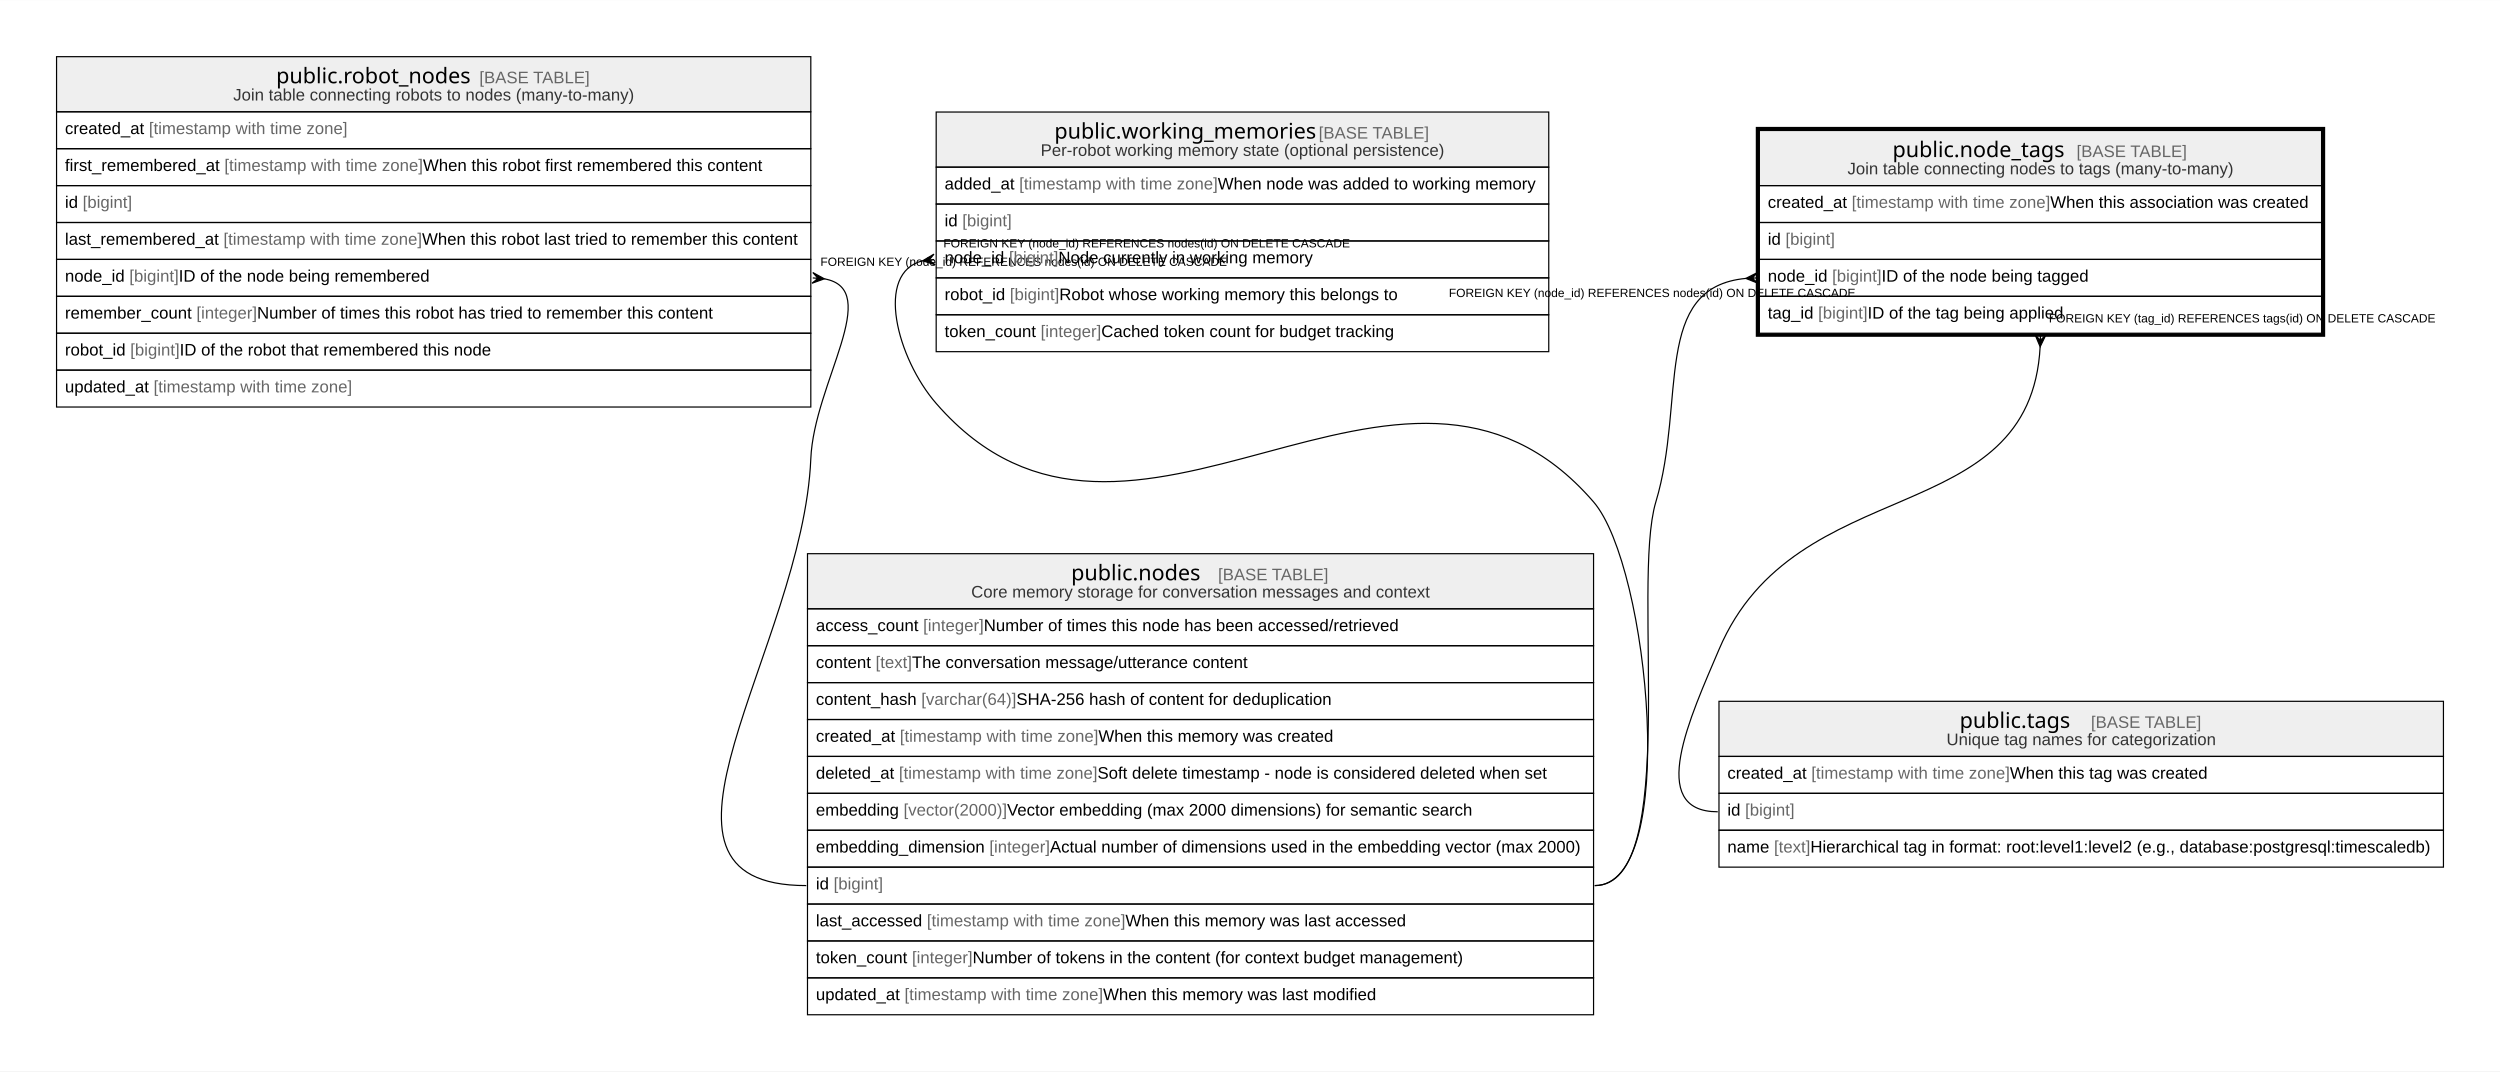
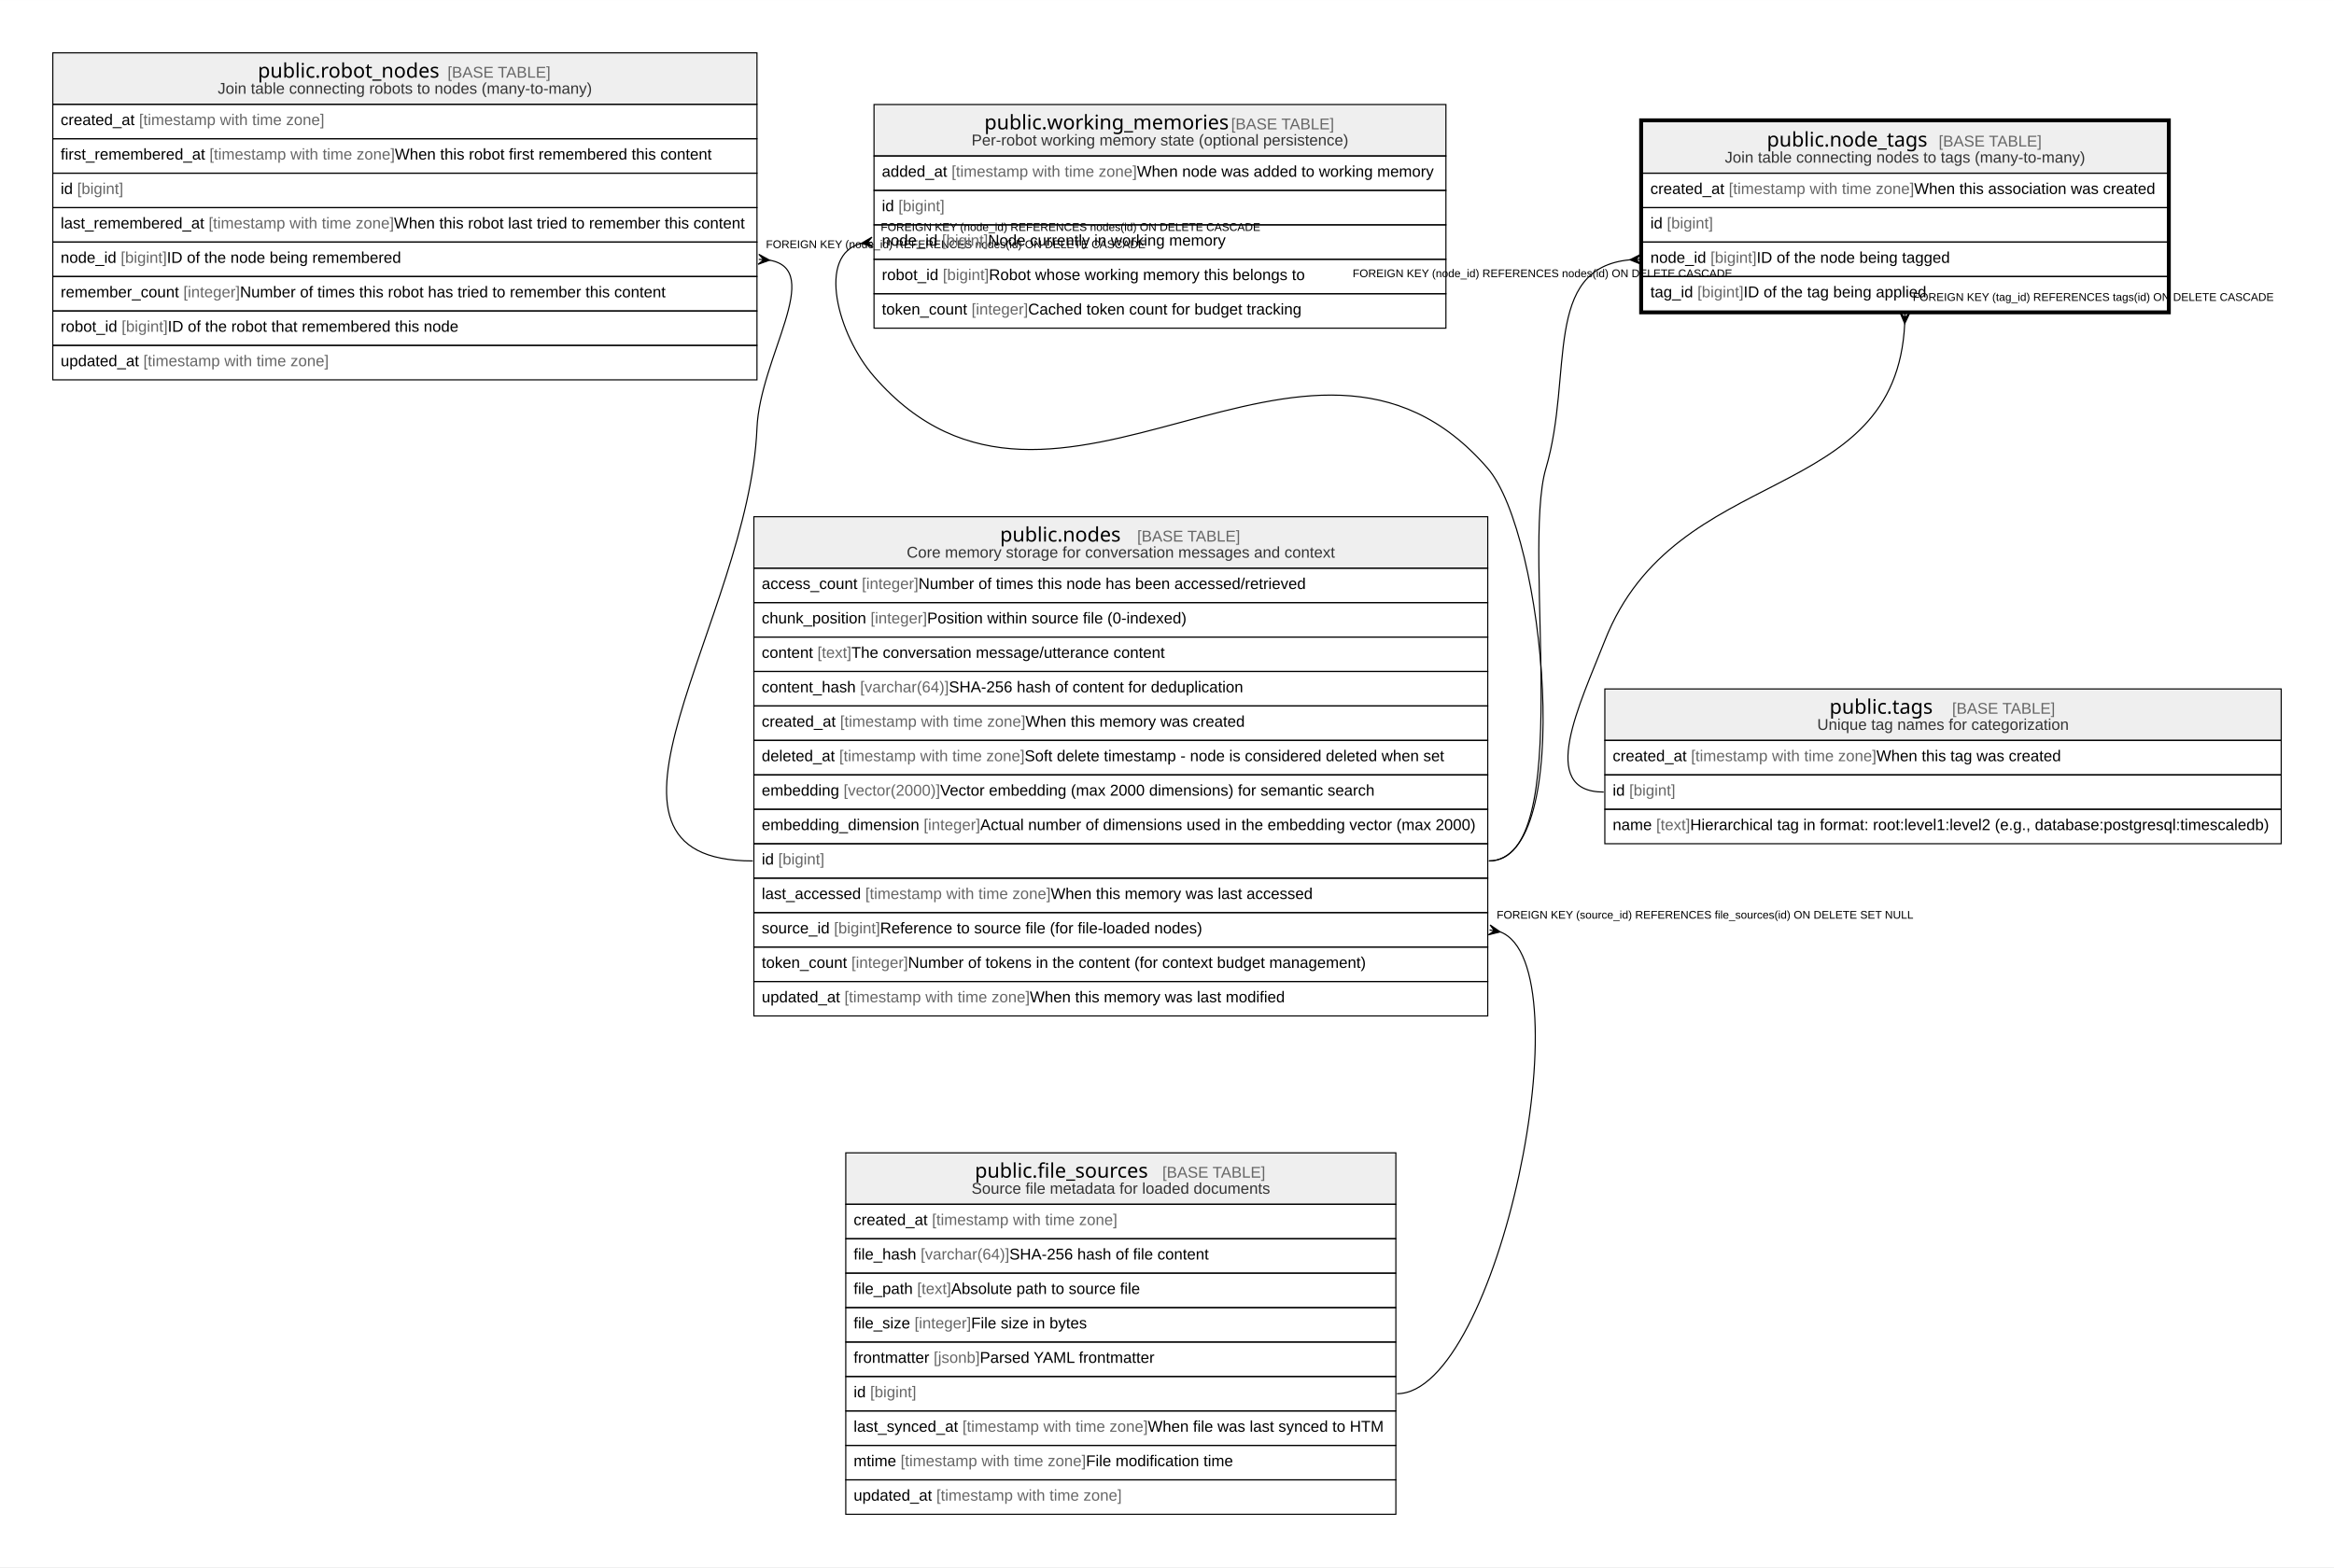
- <svg xmlns="http://www.w3.org/2000/svg" width="2086pt" height="894pt" viewBox="0.00 0.00 2086.46 894.00">
-   <g id="graph0" class="graph" transform="scale(1 1) rotate(0) translate(4 890)">
-     <polygon fill="white" stroke="none" points="-4,4 -4,-890 2082.46,-890 2082.46,4 -4,4" />
+ <svg xmlns="http://www.w3.org/2000/svg" width="2086pt" height="1401pt" viewBox="0.00 0.00 2086.46 1401.20">
+   <g id="graph0" class="graph" transform="scale(1 1) rotate(0) translate(4 1397.2)">
+     <polygon fill="white" stroke="none" points="-4,4 -4,-1397.2 2082.46,-1397.2 2082.46,4 -4,4" />
    <g id="node1" class="node">
-       <polygon fill="#efefef" stroke="none" points="1464.34,-735.2 1464.34,-781.2 1933.55,-781.2 1933.55,-735.2 1464.34,-735.2" />
-       <polygon fill="none" stroke="black" points="1464.34,-735.2 1464.34,-781.2 1933.55,-781.2 1933.55,-735.2 1464.34,-735.2" />
-       <text text-anchor="start" x="1575.46" y="-759" font-family="Arial Bold" font-size="18.00">public.node_tags</text>
-       <text text-anchor="start" x="1697.94" y="-759" font-family="Arial" font-size="14.00">    </text>
-       <text text-anchor="start" x="1729.05" y="-759" font-family="Arial" font-size="14.00" fill="#666666">[BASE TABLE]</text>
-       <text text-anchor="start" x="1537.86" y="-744.6" font-family="Arial" font-size="14.00" fill="#333333">Join table connecting nodes to tags (many-to-many)</text>
-       <polygon fill="none" stroke="black" points="1464.34,-704.4 1464.34,-735.2 1933.55,-735.2 1933.55,-704.4 1464.34,-704.4" />
-       <text text-anchor="start" x="1471.34" y="-716.6" font-family="Arial" font-size="14.00">created_at </text>
-       <text text-anchor="start" x="1541.39" y="-716.6" font-family="Arial" font-size="14.00" fill="#666666">[timestamp with time zone]</text>
-       <text text-anchor="start" x="1707.11" y="-716.6" font-family="Arial" font-size="14.00"> When this association was created</text>
-       <polygon fill="none" stroke="black" points="1464.34,-673.6 1464.34,-704.4 1933.55,-704.4 1933.55,-673.6 1464.34,-673.6" />
-       <text text-anchor="start" x="1471.34" y="-685.8" font-family="Arial" font-size="14.00">id </text>
-       <text text-anchor="start" x="1486.12" y="-685.8" font-family="Arial" font-size="14.00" fill="#666666">[bigint]</text>
-       <polygon fill="none" stroke="black" points="1464.34,-642.8 1464.34,-673.6 1933.55,-673.6 1933.55,-642.8 1464.34,-642.8" />
-       <text text-anchor="start" x="1471.34" y="-655" font-family="Arial" font-size="14.00">node_id </text>
-       <text text-anchor="start" x="1525.05" y="-655" font-family="Arial" font-size="14.00" fill="#666666">[bigint]</text>
-       <text text-anchor="start" x="1566.3" y="-655" font-family="Arial" font-size="14.00"> ID of the node being tagged</text>
-       <polygon fill="none" stroke="black" points="1464.34,-612 1464.34,-642.8 1933.55,-642.8 1933.55,-612 1464.34,-612" />
-       <text text-anchor="start" x="1471.34" y="-624.2" font-family="Arial" font-size="14.00">tag_id </text>
-       <text text-anchor="start" x="1513.37" y="-624.2" font-family="Arial" font-size="14.00" fill="#666666">[bigint]</text>
-       <text text-anchor="start" x="1554.62" y="-624.2" font-family="Arial" font-size="14.00"> ID of the tag being applied</text>
-       <polygon fill="none" stroke="black" stroke-width="3" points="1462.84,-610.5 1462.84,-782.7 1935.05,-782.7 1935.05,-610.5 1462.84,-610.5" />
+       <polygon fill="#efefef" stroke="none" points="1464.34,-1242.4 1464.34,-1288.4 1933.55,-1288.4 1933.55,-1242.4 1464.34,-1242.4" />
+       <polygon fill="none" stroke="black" points="1464.34,-1242.4 1464.34,-1288.4 1933.55,-1288.4 1933.55,-1242.4 1464.34,-1242.4" />
+       <text text-anchor="start" x="1575.46" y="-1266.2" font-family="Arial Bold" font-size="18.00">public.node_tags</text>
+       <text text-anchor="start" x="1697.94" y="-1266.2" font-family="Arial" font-size="14.00">    </text>
+       <text text-anchor="start" x="1729.05" y="-1266.2" font-family="Arial" font-size="14.00" fill="#666666">[BASE TABLE]</text>
+       <text text-anchor="start" x="1537.86" y="-1251.8" font-family="Arial" font-size="14.00" fill="#333333">Join table connecting nodes to tags (many-to-many)</text>
+       <polygon fill="none" stroke="black" points="1464.34,-1211.6 1464.34,-1242.4 1933.55,-1242.4 1933.55,-1211.6 1464.34,-1211.6" />
+       <text text-anchor="start" x="1471.34" y="-1223.8" font-family="Arial" font-size="14.00">created_at </text>
+       <text text-anchor="start" x="1541.39" y="-1223.8" font-family="Arial" font-size="14.00" fill="#666666">[timestamp with time zone]</text>
+       <text text-anchor="start" x="1707.11" y="-1223.8" font-family="Arial" font-size="14.00"> When this association was created</text>
+       <polygon fill="none" stroke="black" points="1464.34,-1180.8 1464.34,-1211.6 1933.55,-1211.6 1933.55,-1180.8 1464.34,-1180.8" />
+       <text text-anchor="start" x="1471.34" y="-1193" font-family="Arial" font-size="14.00">id </text>
+       <text text-anchor="start" x="1486.12" y="-1193" font-family="Arial" font-size="14.00" fill="#666666">[bigint]</text>
+       <polygon fill="none" stroke="black" points="1464.34,-1150 1464.34,-1180.8 1933.55,-1180.8 1933.55,-1150 1464.34,-1150" />
+       <text text-anchor="start" x="1471.34" y="-1162.2" font-family="Arial" font-size="14.00">node_id </text>
+       <text text-anchor="start" x="1525.05" y="-1162.2" font-family="Arial" font-size="14.00" fill="#666666">[bigint]</text>
+       <text text-anchor="start" x="1566.3" y="-1162.2" font-family="Arial" font-size="14.00"> ID of the node being tagged</text>
+       <polygon fill="none" stroke="black" points="1464.34,-1119.2 1464.34,-1150 1933.55,-1150 1933.55,-1119.2 1464.34,-1119.2" />
+       <text text-anchor="start" x="1471.34" y="-1131.4" font-family="Arial" font-size="14.00">tag_id </text>
+       <text text-anchor="start" x="1513.37" y="-1131.4" font-family="Arial" font-size="14.00" fill="#666666">[bigint]</text>
+       <text text-anchor="start" x="1554.62" y="-1131.4" font-family="Arial" font-size="14.00"> ID of the tag being applied</text>
+       <polygon fill="none" stroke="black" stroke-width="3" points="1462.84,-1117.7 1462.84,-1289.9 1935.05,-1289.9 1935.05,-1117.7 1462.84,-1117.7" />
    </g>
    <g id="node2" class="node">
-       <polygon fill="#efefef" stroke="none" points="669.92,-382 669.92,-428 1325.96,-428 1325.96,-382 669.92,-382" />
-       <polygon fill="none" stroke="black" points="669.92,-382 669.92,-428 1325.96,-428 1325.96,-382 669.92,-382" />
-       <text text-anchor="start" x="889.96" y="-405.8" font-family="Arial Bold" font-size="18.00">public.nodes</text>
-       <text text-anchor="start" x="981.44" y="-405.8" font-family="Arial" font-size="14.00">    </text>
-       <text text-anchor="start" x="1012.56" y="-405.8" font-family="Arial" font-size="14.00" fill="#666666">[BASE TABLE]</text>
-       <text text-anchor="start" x="806.52" y="-391.4" font-family="Arial" font-size="14.00" fill="#333333">Core memory storage for conversation messages and context</text>
-       <polygon fill="none" stroke="black" points="669.92,-351.2 669.92,-382 1325.96,-382 1325.96,-351.2 669.92,-351.2" />
-       <text text-anchor="start" x="676.92" y="-363.4" font-family="Arial" font-size="14.00">access_count </text>
-       <text text-anchor="start" x="766.42" y="-363.4" font-family="Arial" font-size="14.00" fill="#666666">[integer]</text>
-       <text text-anchor="start" x="817.01" y="-363.4" font-family="Arial" font-size="14.00"> Number of times this node has been accessed/retrieved</text>
-       <polygon fill="none" stroke="black" points="669.92,-320.4 669.92,-351.2 1325.96,-351.2 1325.96,-320.4 669.92,-320.4" />
-       <text text-anchor="start" x="676.92" y="-332.6" font-family="Arial" font-size="14.00">content </text>
-       <text text-anchor="start" x="726.74" y="-332.6" font-family="Arial" font-size="14.00" fill="#666666">[text]</text>
-       <text text-anchor="start" x="757.08" y="-332.6" font-family="Arial" font-size="14.00"> The conversation message/utterance content</text>
-       <polygon fill="none" stroke="black" points="669.92,-289.6 669.92,-320.4 1325.96,-320.4 1325.96,-289.6 669.92,-289.6" />
-       <text text-anchor="start" x="676.92" y="-301.8" font-family="Arial" font-size="14.00">content_hash </text>
-       <text text-anchor="start" x="764.88" y="-301.8" font-family="Arial" font-size="14.00" fill="#666666">[varchar(64)]</text>
-       <text text-anchor="start" x="844.24" y="-301.8" font-family="Arial" font-size="14.00"> SHA-256 hash of content for deduplication</text>
-       <polygon fill="none" stroke="black" points="669.92,-258.8 669.92,-289.6 1325.96,-289.6 1325.96,-258.8 669.92,-258.8" />
-       <text text-anchor="start" x="676.92" y="-271" font-family="Arial" font-size="14.00">created_at </text>
-       <text text-anchor="start" x="746.97" y="-271" font-family="Arial" font-size="14.00" fill="#666666">[timestamp with time zone]</text>
-       <text text-anchor="start" x="912.7" y="-271" font-family="Arial" font-size="14.00"> When this memory was created</text>
-       <polygon fill="none" stroke="black" points="669.92,-228 669.92,-258.8 1325.96,-258.8 1325.96,-228 669.92,-228" />
-       <text text-anchor="start" x="676.92" y="-240.2" font-family="Arial" font-size="14.00">deleted_at </text>
-       <text text-anchor="start" x="746.21" y="-240.2" font-family="Arial" font-size="14.00" fill="#666666">[timestamp with time zone]</text>
-       <text text-anchor="start" x="911.93" y="-240.2" font-family="Arial" font-size="14.00"> Soft delete timestamp - node is considered deleted when set</text>
-       <polygon fill="none" stroke="black" points="669.92,-197.2 669.92,-228 1325.96,-228 1325.96,-197.2 669.92,-197.2" />
-       <text text-anchor="start" x="676.92" y="-209.4" font-family="Arial" font-size="14.00">embedding </text>
-       <text text-anchor="start" x="750.09" y="-209.4" font-family="Arial" font-size="14.00" fill="#666666">[vector(2000)]</text>
-       <text text-anchor="start" x="836.46" y="-209.4" font-family="Arial" font-size="14.00"> Vector embedding (max 2000 dimensions) for semantic search</text>
-       <polygon fill="none" stroke="black" points="669.92,-166.4 669.92,-197.2 1325.96,-197.2 1325.96,-166.4 669.92,-166.4" />
-       <text text-anchor="start" x="676.92" y="-178.6" font-family="Arial" font-size="14.00">embedding_dimension </text>
-       <text text-anchor="start" x="821.69" y="-178.6" font-family="Arial" font-size="14.00" fill="#666666">[integer]</text>
-       <text text-anchor="start" x="872.28" y="-178.6" font-family="Arial" font-size="14.00"> Actual number of dimensions used in the embedding vector (max 2000)</text>
-       <polygon fill="none" stroke="black" points="669.92,-135.6 669.92,-166.4 1325.96,-166.4 1325.96,-135.6 669.92,-135.6" />
-       <text text-anchor="start" x="676.92" y="-147.8" font-family="Arial" font-size="14.00">id </text>
-       <text text-anchor="start" x="691.71" y="-147.8" font-family="Arial" font-size="14.00" fill="#666666">[bigint]</text>
-       <polygon fill="none" stroke="black" points="669.92,-104.8 669.92,-135.6 1325.96,-135.6 1325.96,-104.8 669.92,-104.8" />
-       <text text-anchor="start" x="676.92" y="-117" font-family="Arial" font-size="14.00">last_accessed </text>
-       <text text-anchor="start" x="769.53" y="-117" font-family="Arial" font-size="14.00" fill="#666666">[timestamp with time zone]</text>
-       <text text-anchor="start" x="935.25" y="-117" font-family="Arial" font-size="14.00"> When this memory was last accessed</text>
-       <polygon fill="none" stroke="black" points="669.92,-74 669.92,-104.8 1325.96,-104.8 1325.96,-74 669.92,-74" />
-       <text text-anchor="start" x="676.92" y="-86.2" font-family="Arial" font-size="14.00">token_count </text>
-       <text text-anchor="start" x="757.1" y="-86.2" font-family="Arial" font-size="14.00" fill="#666666">[integer]</text>
-       <text text-anchor="start" x="807.68" y="-86.2" font-family="Arial" font-size="14.00"> Number of tokens in the content (for context budget management)</text>
-       <polygon fill="none" stroke="black" points="669.92,-43.2 669.92,-74 1325.96,-74 1325.96,-43.2 669.92,-43.2" />
-       <text text-anchor="start" x="676.92" y="-55.4" font-family="Arial" font-size="14.00">updated_at </text>
-       <text text-anchor="start" x="750.88" y="-55.4" font-family="Arial" font-size="14.00" fill="#666666">[timestamp with time zone]</text>
-       <text text-anchor="start" x="916.61" y="-55.4" font-family="Arial" font-size="14.00"> When this memory was last modified</text>
+       <polygon fill="#efefef" stroke="none" points="669.92,-889.2 669.92,-935.2 1325.96,-935.2 1325.96,-889.2 669.92,-889.2" />
+       <polygon fill="none" stroke="black" points="669.92,-889.2 669.92,-935.2 1325.96,-935.2 1325.96,-889.2 669.92,-889.2" />
+       <text text-anchor="start" x="889.96" y="-913" font-family="Arial Bold" font-size="18.00">public.nodes</text>
+       <text text-anchor="start" x="981.44" y="-913" font-family="Arial" font-size="14.00">    </text>
+       <text text-anchor="start" x="1012.56" y="-913" font-family="Arial" font-size="14.00" fill="#666666">[BASE TABLE]</text>
+       <text text-anchor="start" x="806.52" y="-898.6" font-family="Arial" font-size="14.00" fill="#333333">Core memory storage for conversation messages and context</text>
+       <polygon fill="none" stroke="black" points="669.92,-858.4 669.92,-889.2 1325.96,-889.2 1325.96,-858.4 669.92,-858.4" />
+       <text text-anchor="start" x="676.92" y="-870.6" font-family="Arial" font-size="14.00">access_count </text>
+       <text text-anchor="start" x="766.42" y="-870.6" font-family="Arial" font-size="14.00" fill="#666666">[integer]</text>
+       <text text-anchor="start" x="817.01" y="-870.6" font-family="Arial" font-size="14.00"> Number of times this node has been accessed/retrieved</text>
+       <polygon fill="none" stroke="black" points="669.92,-827.6 669.92,-858.4 1325.96,-858.4 1325.96,-827.6 669.92,-827.6" />
+       <text text-anchor="start" x="676.92" y="-839.8" font-family="Arial" font-size="14.00">chunk_position </text>
+       <text text-anchor="start" x="774.21" y="-839.8" font-family="Arial" font-size="14.00" fill="#666666">[integer]</text>
+       <text text-anchor="start" x="824.8" y="-839.8" font-family="Arial" font-size="14.00"> Position within source file (0-indexed)</text>
+       <polygon fill="none" stroke="black" points="669.92,-796.8 669.92,-827.6 1325.96,-827.6 1325.96,-796.8 669.92,-796.8" />
+       <text text-anchor="start" x="676.92" y="-809" font-family="Arial" font-size="14.00">content </text>
+       <text text-anchor="start" x="726.74" y="-809" font-family="Arial" font-size="14.00" fill="#666666">[text]</text>
+       <text text-anchor="start" x="757.08" y="-809" font-family="Arial" font-size="14.00"> The conversation message/utterance content</text>
+       <polygon fill="none" stroke="black" points="669.92,-766 669.92,-796.8 1325.96,-796.8 1325.96,-766 669.92,-766" />
+       <text text-anchor="start" x="676.92" y="-778.2" font-family="Arial" font-size="14.00">content_hash </text>
+       <text text-anchor="start" x="764.88" y="-778.2" font-family="Arial" font-size="14.00" fill="#666666">[varchar(64)]</text>
+       <text text-anchor="start" x="844.24" y="-778.2" font-family="Arial" font-size="14.00"> SHA-256 hash of content for deduplication</text>
+       <polygon fill="none" stroke="black" points="669.92,-735.2 669.92,-766 1325.96,-766 1325.96,-735.2 669.92,-735.2" />
+       <text text-anchor="start" x="676.92" y="-747.4" font-family="Arial" font-size="14.00">created_at </text>
+       <text text-anchor="start" x="746.97" y="-747.4" font-family="Arial" font-size="14.00" fill="#666666">[timestamp with time zone]</text>
+       <text text-anchor="start" x="912.7" y="-747.4" font-family="Arial" font-size="14.00"> When this memory was created</text>
+       <polygon fill="none" stroke="black" points="669.92,-704.4 669.92,-735.2 1325.96,-735.2 1325.96,-704.4 669.92,-704.4" />
+       <text text-anchor="start" x="676.92" y="-716.6" font-family="Arial" font-size="14.00">deleted_at </text>
+       <text text-anchor="start" x="746.21" y="-716.6" font-family="Arial" font-size="14.00" fill="#666666">[timestamp with time zone]</text>
+       <text text-anchor="start" x="911.93" y="-716.6" font-family="Arial" font-size="14.00"> Soft delete timestamp - node is considered deleted when set</text>
+       <polygon fill="none" stroke="black" points="669.92,-673.6 669.92,-704.4 1325.96,-704.4 1325.96,-673.6 669.92,-673.6" />
+       <text text-anchor="start" x="676.92" y="-685.8" font-family="Arial" font-size="14.00">embedding </text>
+       <text text-anchor="start" x="750.09" y="-685.8" font-family="Arial" font-size="14.00" fill="#666666">[vector(2000)]</text>
+       <text text-anchor="start" x="836.46" y="-685.8" font-family="Arial" font-size="14.00"> Vector embedding (max 2000 dimensions) for semantic search</text>
+       <polygon fill="none" stroke="black" points="669.92,-642.8 669.92,-673.6 1325.96,-673.6 1325.96,-642.8 669.92,-642.8" />
+       <text text-anchor="start" x="676.92" y="-655" font-family="Arial" font-size="14.00">embedding_dimension </text>
+       <text text-anchor="start" x="821.69" y="-655" font-family="Arial" font-size="14.00" fill="#666666">[integer]</text>
+       <text text-anchor="start" x="872.28" y="-655" font-family="Arial" font-size="14.00"> Actual number of dimensions used in the embedding vector (max 2000)</text>
+       <polygon fill="none" stroke="black" points="669.92,-612 669.92,-642.8 1325.96,-642.8 1325.96,-612 669.92,-612" />
+       <text text-anchor="start" x="676.92" y="-624.2" font-family="Arial" font-size="14.00">id </text>
+       <text text-anchor="start" x="691.71" y="-624.2" font-family="Arial" font-size="14.00" fill="#666666">[bigint]</text>
+       <polygon fill="none" stroke="black" points="669.92,-581.2 669.92,-612 1325.96,-612 1325.96,-581.2 669.92,-581.2" />
+       <text text-anchor="start" x="676.92" y="-593.4" font-family="Arial" font-size="14.00">last_accessed </text>
+       <text text-anchor="start" x="769.53" y="-593.4" font-family="Arial" font-size="14.00" fill="#666666">[timestamp with time zone]</text>
+       <text text-anchor="start" x="935.25" y="-593.4" font-family="Arial" font-size="14.00"> When this memory was last accessed</text>
+       <polygon fill="none" stroke="black" points="669.92,-550.4 669.92,-581.2 1325.96,-581.2 1325.96,-550.4 669.92,-550.4" />
+       <text text-anchor="start" x="676.92" y="-562.6" font-family="Arial" font-size="14.00">source_id </text>
+       <text text-anchor="start" x="741.52" y="-562.6" font-family="Arial" font-size="14.00" fill="#666666">[bigint]</text>
+       <text text-anchor="start" x="782.77" y="-562.6" font-family="Arial" font-size="14.00"> Reference to source file (for file-loaded nodes)</text>
+       <polygon fill="none" stroke="black" points="669.92,-519.6 669.92,-550.4 1325.96,-550.4 1325.96,-519.6 669.92,-519.6" />
+       <text text-anchor="start" x="676.92" y="-531.8" font-family="Arial" font-size="14.00">token_count </text>
+       <text text-anchor="start" x="757.1" y="-531.8" font-family="Arial" font-size="14.00" fill="#666666">[integer]</text>
+       <text text-anchor="start" x="807.68" y="-531.8" font-family="Arial" font-size="14.00"> Number of tokens in the content (for context budget management)</text>
+       <polygon fill="none" stroke="black" points="669.92,-488.8 669.92,-519.6 1325.96,-519.6 1325.96,-488.8 669.92,-488.8" />
+       <text text-anchor="start" x="676.92" y="-501" font-family="Arial" font-size="14.00">updated_at </text>
+       <text text-anchor="start" x="750.88" y="-501" font-family="Arial" font-size="14.00" fill="#666666">[timestamp with time zone]</text>
+       <text text-anchor="start" x="916.61" y="-501" font-family="Arial" font-size="14.00"> When this memory was last modified</text>
    </g>
    <g id="edge1" class="edge">
-       <path fill="none" stroke="black" d="M1453.19,-657.75C1374.41,-650.44 1403.31,-555.25 1377.94,-471.2 1357.12,-402.22 1399.01,-151 1326.96,-151" />
-       <polygon fill="black" stroke="black" points="1453.01,-657.74 1462.8,-662.68 1458.34,-657.98 1462.67,-658.17 1462.67,-658.17 1462.67,-658.17 1458.34,-657.98 1463.2,-653.69 1453.01,-657.74" />
-       <text text-anchor="start" x="1205.18" y="-642.2" font-family="Arial" font-size="10.00">FOREIGN KEY (node_id) REFERENCES nodes(id) ON DELETE CASCADE</text>
+       <path fill="none" stroke="black" d="M1453.18,-1164.95C1374.37,-1157.66 1402.74,-1062.62 1377.94,-978.4 1355.68,-902.79 1405.78,-627.4 1326.96,-627.4" />
+       <polygon fill="black" stroke="black" points="1453.01,-1164.94 1462.81,-1169.88 1458.34,-1165.18 1462.67,-1165.37 1462.67,-1165.37 1462.67,-1165.37 1458.34,-1165.18 1463.2,-1160.89 1453.01,-1164.94" />
+       <text text-anchor="start" x="1205.18" y="-1149.4" font-family="Arial" font-size="10.00">FOREIGN KEY (node_id) REFERENCES nodes(id) ON DELETE CASCADE</text>
+     </g>
+     <g id="node6" class="node">
+       <polygon fill="#efefef" stroke="none" points="1430.63,-735.2 1430.63,-781.2 2035.26,-781.2 2035.26,-735.2 1430.63,-735.2" />
+       <polygon fill="none" stroke="black" points="1430.63,-735.2 1430.63,-781.2 2035.26,-781.2 2035.26,-735.2 1430.63,-735.2" />
+       <text text-anchor="start" x="1631.46" y="-759" font-family="Arial Bold" font-size="18.00">public.tags</text>
+       <text text-anchor="start" x="1709.94" y="-759" font-family="Arial" font-size="14.00">    </text>
+       <text text-anchor="start" x="1741.06" y="-759" font-family="Arial" font-size="14.00" fill="#666666">[BASE TABLE]</text>
+       <text text-anchor="start" x="1620.49" y="-744.6" font-family="Arial" font-size="14.00" fill="#333333">Unique tag names for categorization</text>
+       <polygon fill="none" stroke="black" points="1430.63,-704.4 1430.63,-735.2 2035.26,-735.2 2035.26,-704.4 1430.63,-704.4" />
+       <text text-anchor="start" x="1437.63" y="-716.6" font-family="Arial" font-size="14.00">created_at </text>
+       <text text-anchor="start" x="1507.68" y="-716.6" font-family="Arial" font-size="14.00" fill="#666666">[timestamp with time zone]</text>
+       <text text-anchor="start" x="1673.4" y="-716.6" font-family="Arial" font-size="14.00"> When this tag was created</text>
+       <polygon fill="none" stroke="black" points="1430.63,-673.6 1430.63,-704.4 2035.26,-704.4 2035.26,-673.6 1430.63,-673.6" />
+       <text text-anchor="start" x="1437.63" y="-685.8" font-family="Arial" font-size="14.00">id </text>
+       <text text-anchor="start" x="1452.42" y="-685.8" font-family="Arial" font-size="14.00" fill="#666666">[bigint]</text>
+       <polygon fill="none" stroke="black" points="1430.63,-642.8 1430.63,-673.6 2035.26,-673.6 2035.26,-642.8 1430.63,-642.8" />
+       <text text-anchor="start" x="1437.63" y="-655" font-family="Arial" font-size="14.00">name </text>
+       <text text-anchor="start" x="1476.54" y="-655" font-family="Arial" font-size="14.00" fill="#666666">[text]</text>
+       <text text-anchor="start" x="1506.89" y="-655" font-family="Arial" font-size="14.00"> Hierarchical tag in format: root:level1:level2 (e.g., database:postgresql:timescaledb)</text>
+     </g>
+     <g id="edge5" class="edge">
+       <path fill="none" stroke="black" d="M1698.71,-1108.09C1691.04,-943.14 1493.93,-985.81 1430.63,-824.4 1408.66,-768.37 1369.45,-689 1429.63,-689" />
+       <polygon fill="black" stroke="black" points="1698.71,-1107.87 1694.44,-1117.97 1698.83,-1113.2 1698.93,-1117.53 1698.93,-1117.53 1698.93,-1117.53 1698.83,-1113.2 1703.43,-1117.76 1698.71,-1107.87" />
+       <text text-anchor="start" x="1705.94" y="-1128.2" font-family="Arial" font-size="10.00">FOREIGN KEY (tag_id) REFERENCES tags(id) ON DELETE CASCADE</text>
    </g>
    <g id="node5" class="node">
-       <polygon fill="#efefef" stroke="none" points="1430.63,-258.8 1430.63,-304.8 2035.26,-304.8 2035.26,-258.8 1430.63,-258.8" />
-       <polygon fill="none" stroke="black" points="1430.63,-258.8 1430.63,-304.8 2035.26,-304.8 2035.26,-258.8 1430.63,-258.8" />
-       <text text-anchor="start" x="1631.46" y="-282.6" font-family="Arial Bold" font-size="18.00">public.tags</text>
-       <text text-anchor="start" x="1709.94" y="-282.6" font-family="Arial" font-size="14.00">    </text>
-       <text text-anchor="start" x="1741.06" y="-282.6" font-family="Arial" font-size="14.00" fill="#666666">[BASE TABLE]</text>
-       <text text-anchor="start" x="1620.49" y="-268.2" font-family="Arial" font-size="14.00" fill="#333333">Unique tag names for categorization</text>
-       <polygon fill="none" stroke="black" points="1430.63,-228 1430.63,-258.8 2035.26,-258.8 2035.26,-228 1430.63,-228" />
-       <text text-anchor="start" x="1437.63" y="-240.2" font-family="Arial" font-size="14.00">created_at </text>
-       <text text-anchor="start" x="1507.68" y="-240.2" font-family="Arial" font-size="14.00" fill="#666666">[timestamp with time zone]</text>
-       <text text-anchor="start" x="1673.4" y="-240.2" font-family="Arial" font-size="14.00"> When this tag was created</text>
-       <polygon fill="none" stroke="black" points="1430.63,-197.2 1430.63,-228 2035.26,-228 2035.26,-197.2 1430.63,-197.2" />
-       <text text-anchor="start" x="1437.63" y="-209.4" font-family="Arial" font-size="14.00">id </text>
-       <text text-anchor="start" x="1452.42" y="-209.4" font-family="Arial" font-size="14.00" fill="#666666">[bigint]</text>
-       <polygon fill="none" stroke="black" points="1430.63,-166.4 1430.63,-197.2 2035.26,-197.2 2035.26,-166.4 1430.63,-166.4" />
-       <text text-anchor="start" x="1437.63" y="-178.6" font-family="Arial" font-size="14.00">name </text>
-       <text text-anchor="start" x="1476.54" y="-178.6" font-family="Arial" font-size="14.00" fill="#666666">[text]</text>
-       <text text-anchor="start" x="1506.89" y="-178.6" font-family="Arial" font-size="14.00"> Hierarchical tag in format: root:level1:level2 (e.g., database:postgresql:timescaledb)</text>
+       <polygon fill="#efefef" stroke="none" points="752.07,-320.4 752.07,-366.4 1243.82,-366.4 1243.82,-320.4 752.07,-320.4" />
+       <polygon fill="none" stroke="black" points="752.07,-320.4 752.07,-366.4 1243.82,-366.4 1243.82,-320.4 752.07,-320.4" />
+       <text text-anchor="start" x="867.47" y="-344.2" font-family="Arial Bold" font-size="18.00">public.file_sources</text>
+       <text text-anchor="start" x="1003.93" y="-344.2" font-family="Arial" font-size="14.00">    </text>
+       <text text-anchor="start" x="1035.05" y="-344.2" font-family="Arial" font-size="14.00" fill="#666666">[BASE TABLE]</text>
+       <text text-anchor="start" x="864.48" y="-329.8" font-family="Arial" font-size="14.00" fill="#333333">Source file metadata for loaded documents</text>
+       <polygon fill="none" stroke="black" points="752.07,-289.6 752.07,-320.4 1243.82,-320.4 1243.82,-289.6 752.07,-289.6" />
+       <text text-anchor="start" x="759.07" y="-301.8" font-family="Arial" font-size="14.00">created_at </text>
+       <text text-anchor="start" x="829.12" y="-301.8" font-family="Arial" font-size="14.00" fill="#666666">[timestamp with time zone]</text>
+       <polygon fill="none" stroke="black" points="752.07,-258.8 752.07,-289.6 1243.82,-289.6 1243.82,-258.8 752.07,-258.8" />
+       <text text-anchor="start" x="759.07" y="-271" font-family="Arial" font-size="14.00">file_hash </text>
+       <text text-anchor="start" x="819" y="-271" font-family="Arial" font-size="14.00" fill="#666666">[varchar(64)]</text>
+       <text text-anchor="start" x="898.36" y="-271" font-family="Arial" font-size="14.00"> SHA-256 hash of file content</text>
+       <polygon fill="none" stroke="black" points="752.07,-228 752.07,-258.8 1243.82,-258.8 1243.82,-228 752.07,-228" />
+       <text text-anchor="start" x="759.07" y="-240.2" font-family="Arial" font-size="14.00">file_path </text>
+       <text text-anchor="start" x="815.89" y="-240.2" font-family="Arial" font-size="14.00" fill="#666666">[text]</text>
+       <text text-anchor="start" x="846.24" y="-240.2" font-family="Arial" font-size="14.00"> Absolute path to source file</text>
+       <polygon fill="none" stroke="black" points="752.07,-197.2 752.07,-228 1243.82,-228 1243.82,-197.2 752.07,-197.2" />
+       <text text-anchor="start" x="759.07" y="-209.4" font-family="Arial" font-size="14.00">file_size </text>
+       <text text-anchor="start" x="813.54" y="-209.4" font-family="Arial" font-size="14.00" fill="#666666">[integer]</text>
+       <text text-anchor="start" x="864.13" y="-209.4" font-family="Arial" font-size="14.00"> File size in bytes</text>
+       <polygon fill="none" stroke="black" points="752.07,-166.4 752.07,-197.2 1243.82,-197.2 1243.82,-166.4 752.07,-166.4" />
+       <text text-anchor="start" x="759.07" y="-178.6" font-family="Arial" font-size="14.00">frontmatter </text>
+       <text text-anchor="start" x="830.65" y="-178.6" font-family="Arial" font-size="14.00" fill="#666666">[jsonb]</text>
+       <text text-anchor="start" x="871.9" y="-178.6" font-family="Arial" font-size="14.00"> Parsed YAML frontmatter</text>
+       <polygon fill="none" stroke="black" points="752.07,-135.6 752.07,-166.4 1243.82,-166.4 1243.82,-135.6 752.07,-135.6" />
+       <text text-anchor="start" x="759.07" y="-147.8" font-family="Arial" font-size="14.00">id </text>
+       <text text-anchor="start" x="773.86" y="-147.8" font-family="Arial" font-size="14.00" fill="#666666">[bigint]</text>
+       <polygon fill="none" stroke="black" points="752.07,-104.8 752.07,-135.6 1243.82,-135.6 1243.82,-104.8 752.07,-104.8" />
+       <text text-anchor="start" x="759.07" y="-117" font-family="Arial" font-size="14.00">last_synced_at </text>
+       <text text-anchor="start" x="856.35" y="-117" font-family="Arial" font-size="14.00" fill="#666666">[timestamp with time zone]</text>
+       <text text-anchor="start" x="1022.08" y="-117" font-family="Arial" font-size="14.00"> When file was last synced to HTM</text>
+       <polygon fill="none" stroke="black" points="752.07,-74 752.07,-104.8 1243.82,-104.8 1243.82,-74 752.07,-74" />
+       <text text-anchor="start" x="759.07" y="-86.2" font-family="Arial" font-size="14.00">mtime </text>
+       <text text-anchor="start" x="801.07" y="-86.2" font-family="Arial" font-size="14.00" fill="#666666">[timestamp with time zone]</text>
+       <text text-anchor="start" x="966.8" y="-86.2" font-family="Arial" font-size="14.00"> File modification time</text>
+       <polygon fill="none" stroke="black" points="752.07,-43.2 752.07,-74 1243.82,-74 1243.82,-43.2 752.07,-43.2" />
+       <text text-anchor="start" x="759.07" y="-55.4" font-family="Arial" font-size="14.00">updated_at </text>
+       <text text-anchor="start" x="833.03" y="-55.4" font-family="Arial" font-size="14.00" fill="#666666">[timestamp with time zone]</text>
    </g>
    <g id="edge4" class="edge">
-       <path fill="none" stroke="black" d="M1698.69,-601.01C1690.67,-446.29 1494.53,-498.56 1430.63,-348 1407.12,-292.6 1369.45,-212.6 1429.63,-212.6" />
-       <polygon fill="black" stroke="black" points="1698.68,-600.67 1694.44,-610.78 1698.82,-606 1698.93,-610.33 1698.93,-610.33 1698.93,-610.33 1698.82,-606 1703.43,-610.55 1698.68,-600.67" />
-       <text text-anchor="start" x="1705.94" y="-621" font-family="Arial" font-size="10.00">FOREIGN KEY (tag_id) REFERENCES tags(id) ON DELETE CASCADE</text>
+       <path fill="none" stroke="black" d="M1337.18,-563.95C1414.49,-534.03 1335.11,-151 1244.82,-151" />
+       <polygon fill="black" stroke="black" points="1337.13,-563.96 1326.49,-561.31 1331.88,-564.91 1327.62,-565.68 1327.62,-565.68 1327.62,-565.68 1331.88,-564.91 1328.09,-570.17 1337.13,-563.96" />
+       <text text-anchor="start" x="1333.96" y="-575.8" font-family="Arial" font-size="10.00">FOREIGN KEY (source_id) REFERENCES file_sources(id) ON DELETE SET NULL</text>
    </g>
    <g id="node3" class="node">
-       <polygon fill="#efefef" stroke="none" points="43.2,-796.8 43.2,-842.8 672.69,-842.8 672.69,-796.8 43.2,-796.8" />
-       <polygon fill="none" stroke="black" points="43.2,-796.8 43.2,-842.8 672.69,-842.8 672.69,-796.8 43.2,-796.8" />
-       <text text-anchor="start" x="226.46" y="-820.6" font-family="Arial Bold" font-size="18.00">public.robot_nodes</text>
-       <text text-anchor="start" x="364.94" y="-820.6" font-family="Arial" font-size="14.00">    </text>
-       <text text-anchor="start" x="396.06" y="-820.6" font-family="Arial" font-size="14.00" fill="#666666">[BASE TABLE]</text>
-       <text text-anchor="start" x="190.63" y="-806.2" font-family="Arial" font-size="14.00" fill="#333333">Join table connecting robots to nodes (many-to-many)</text>
-       <polygon fill="none" stroke="black" points="43.2,-766 43.2,-796.8 672.69,-796.8 672.69,-766 43.2,-766" />
-       <text text-anchor="start" x="50.2" y="-778.2" font-family="Arial" font-size="14.00">created_at </text>
-       <text text-anchor="start" x="120.25" y="-778.2" font-family="Arial" font-size="14.00" fill="#666666">[timestamp with time zone]</text>
-       <polygon fill="none" stroke="black" points="43.2,-735.2 43.2,-766 672.69,-766 672.69,-735.2 43.2,-735.2" />
-       <text text-anchor="start" x="50.2" y="-747.4" font-family="Arial" font-size="14.00">first_remembered_at </text>
-       <text text-anchor="start" x="183.25" y="-747.4" font-family="Arial" font-size="14.00" fill="#666666">[timestamp with time zone]</text>
-       <text text-anchor="start" x="348.98" y="-747.4" font-family="Arial" font-size="14.00"> When this robot first remembered this content</text>
-       <polygon fill="none" stroke="black" points="43.2,-704.4 43.2,-735.2 672.69,-735.2 672.69,-704.4 43.2,-704.4" />
-       <text text-anchor="start" x="50.2" y="-716.6" font-family="Arial" font-size="14.00">id </text>
-       <text text-anchor="start" x="64.99" y="-716.6" font-family="Arial" font-size="14.00" fill="#666666">[bigint]</text>
-       <polygon fill="none" stroke="black" points="43.2,-673.6 43.2,-704.4 672.69,-704.4 672.69,-673.6 43.2,-673.6" />
-       <text text-anchor="start" x="50.2" y="-685.8" font-family="Arial" font-size="14.00">last_remembered_at </text>
-       <text text-anchor="start" x="182.49" y="-685.8" font-family="Arial" font-size="14.00" fill="#666666">[timestamp with time zone]</text>
-       <text text-anchor="start" x="348.21" y="-685.8" font-family="Arial" font-size="14.00"> When this robot last tried to remember this content</text>
-       <polygon fill="none" stroke="black" points="43.2,-642.8 43.2,-673.6 672.69,-673.6 672.69,-642.8 43.2,-642.8" />
-       <text text-anchor="start" x="50.2" y="-655" font-family="Arial" font-size="14.00">node_id </text>
-       <text text-anchor="start" x="103.92" y="-655" font-family="Arial" font-size="14.00" fill="#666666">[bigint]</text>
-       <text text-anchor="start" x="145.16" y="-655" font-family="Arial" font-size="14.00"> ID of the node being remembered</text>
-       <polygon fill="none" stroke="black" points="43.2,-612 43.2,-642.8 672.69,-642.8 672.69,-612 43.2,-612" />
-       <text text-anchor="start" x="50.2" y="-624.2" font-family="Arial" font-size="14.00">remember_count </text>
-       <text text-anchor="start" x="159.92" y="-624.2" font-family="Arial" font-size="14.00" fill="#666666">[integer]</text>
-       <text text-anchor="start" x="210.5" y="-624.2" font-family="Arial" font-size="14.00"> Number of times this robot has tried to remember this content</text>
-       <polygon fill="none" stroke="black" points="43.2,-581.2 43.2,-612 672.69,-612 672.69,-581.2 43.2,-581.2" />
-       <text text-anchor="start" x="50.2" y="-593.4" font-family="Arial" font-size="14.00">robot_id </text>
-       <text text-anchor="start" x="104.68" y="-593.4" font-family="Arial" font-size="14.00" fill="#666666">[bigint]</text>
-       <text text-anchor="start" x="145.93" y="-593.4" font-family="Arial" font-size="14.00"> ID of the robot that remembered this node</text>
-       <polygon fill="none" stroke="black" points="43.2,-550.4 43.2,-581.2 672.69,-581.2 672.69,-550.4 43.2,-550.4" />
-       <text text-anchor="start" x="50.2" y="-562.6" font-family="Arial" font-size="14.00">updated_at </text>
-       <text text-anchor="start" x="124.16" y="-562.6" font-family="Arial" font-size="14.00" fill="#666666">[timestamp with time zone]</text>
+       <polygon fill="#efefef" stroke="none" points="43.2,-1304 43.2,-1350 672.69,-1350 672.69,-1304 43.2,-1304" />
+       <polygon fill="none" stroke="black" points="43.2,-1304 43.2,-1350 672.69,-1350 672.69,-1304 43.2,-1304" />
+       <text text-anchor="start" x="226.46" y="-1327.8" font-family="Arial Bold" font-size="18.00">public.robot_nodes</text>
+       <text text-anchor="start" x="364.94" y="-1327.8" font-family="Arial" font-size="14.00">    </text>
+       <text text-anchor="start" x="396.06" y="-1327.8" font-family="Arial" font-size="14.00" fill="#666666">[BASE TABLE]</text>
+       <text text-anchor="start" x="190.63" y="-1313.4" font-family="Arial" font-size="14.00" fill="#333333">Join table connecting robots to nodes (many-to-many)</text>
+       <polygon fill="none" stroke="black" points="43.2,-1273.2 43.2,-1304 672.69,-1304 672.69,-1273.2 43.2,-1273.2" />
+       <text text-anchor="start" x="50.2" y="-1285.4" font-family="Arial" font-size="14.00">created_at </text>
+       <text text-anchor="start" x="120.25" y="-1285.4" font-family="Arial" font-size="14.00" fill="#666666">[timestamp with time zone]</text>
+       <polygon fill="none" stroke="black" points="43.2,-1242.4 43.2,-1273.2 672.69,-1273.2 672.69,-1242.4 43.2,-1242.4" />
+       <text text-anchor="start" x="50.2" y="-1254.6" font-family="Arial" font-size="14.00">first_remembered_at </text>
+       <text text-anchor="start" x="183.25" y="-1254.6" font-family="Arial" font-size="14.00" fill="#666666">[timestamp with time zone]</text>
+       <text text-anchor="start" x="348.98" y="-1254.6" font-family="Arial" font-size="14.00"> When this robot first remembered this content</text>
+       <polygon fill="none" stroke="black" points="43.2,-1211.6 43.2,-1242.4 672.69,-1242.4 672.69,-1211.6 43.2,-1211.6" />
+       <text text-anchor="start" x="50.2" y="-1223.8" font-family="Arial" font-size="14.00">id </text>
+       <text text-anchor="start" x="64.99" y="-1223.8" font-family="Arial" font-size="14.00" fill="#666666">[bigint]</text>
+       <polygon fill="none" stroke="black" points="43.2,-1180.8 43.2,-1211.6 672.69,-1211.6 672.69,-1180.8 43.2,-1180.8" />
+       <text text-anchor="start" x="50.2" y="-1193" font-family="Arial" font-size="14.00">last_remembered_at </text>
+       <text text-anchor="start" x="182.49" y="-1193" font-family="Arial" font-size="14.00" fill="#666666">[timestamp with time zone]</text>
+       <text text-anchor="start" x="348.21" y="-1193" font-family="Arial" font-size="14.00"> When this robot last tried to remember this content</text>
+       <polygon fill="none" stroke="black" points="43.2,-1150 43.2,-1180.8 672.69,-1180.8 672.69,-1150 43.2,-1150" />
+       <text text-anchor="start" x="50.2" y="-1162.2" font-family="Arial" font-size="14.00">node_id </text>
+       <text text-anchor="start" x="103.92" y="-1162.2" font-family="Arial" font-size="14.00" fill="#666666">[bigint]</text>
+       <text text-anchor="start" x="145.16" y="-1162.2" font-family="Arial" font-size="14.00"> ID of the node being remembered</text>
+       <polygon fill="none" stroke="black" points="43.2,-1119.2 43.2,-1150 672.69,-1150 672.69,-1119.2 43.2,-1119.2" />
+       <text text-anchor="start" x="50.2" y="-1131.4" font-family="Arial" font-size="14.00">remember_count </text>
+       <text text-anchor="start" x="159.92" y="-1131.4" font-family="Arial" font-size="14.00" fill="#666666">[integer]</text>
+       <text text-anchor="start" x="210.5" y="-1131.4" font-family="Arial" font-size="14.00"> Number of times this robot has tried to remember this content</text>
+       <polygon fill="none" stroke="black" points="43.2,-1088.4 43.2,-1119.2 672.69,-1119.2 672.69,-1088.4 43.2,-1088.4" />
+       <text text-anchor="start" x="50.2" y="-1100.6" font-family="Arial" font-size="14.00">robot_id </text>
+       <text text-anchor="start" x="104.68" y="-1100.6" font-family="Arial" font-size="14.00" fill="#666666">[bigint]</text>
+       <text text-anchor="start" x="145.93" y="-1100.6" font-family="Arial" font-size="14.00"> ID of the robot that remembered this node</text>
+       <polygon fill="none" stroke="black" points="43.2,-1057.6 43.2,-1088.4 672.69,-1088.4 672.69,-1057.6 43.2,-1057.6" />
+       <text text-anchor="start" x="50.2" y="-1069.8" font-family="Arial" font-size="14.00">updated_at </text>
+       <text text-anchor="start" x="124.16" y="-1069.8" font-family="Arial" font-size="14.00" fill="#666666">[timestamp with time zone]</text>
    </g>
    <g id="edge2" class="edge">
-       <path fill="none" stroke="black" d="M683.85,-657.41C733.6,-648.74 675.32,-570.46 672.69,-507.2 666.1,-349.02 510.6,-151 668.92,-151" />
-       <polygon fill="black" stroke="black" points="683.99,-657.4 673.67,-653.69 678.67,-657.81 674.35,-658.15 674.35,-658.15 674.35,-658.15 678.67,-657.81 674.37,-662.66 683.99,-657.4" />
-       <text text-anchor="start" x="680.69" y="-668.2" font-family="Arial" font-size="10.00">FOREIGN KEY (node_id) REFERENCES nodes(id) ON DELETE CASCADE</text>
+       <path fill="none" stroke="black" d="M683.85,-1164.61C733.6,-1155.94 675.32,-1077.66 672.69,-1014.4 665.53,-842.54 496.92,-627.4 668.92,-627.4" />
+       <polygon fill="black" stroke="black" points="683.99,-1164.6 673.67,-1160.89 678.67,-1165.01 674.35,-1165.35 674.35,-1165.35 674.35,-1165.35 678.67,-1165.01 674.37,-1169.86 683.99,-1164.6" />
+       <text text-anchor="start" x="680.69" y="-1175.4" font-family="Arial" font-size="10.00">FOREIGN KEY (node_id) REFERENCES nodes(id) ON DELETE CASCADE</text>
    </g>
    <g id="node4" class="node">
-       <polygon fill="#efefef" stroke="none" points="777.32,-750.6 777.32,-796.6 1288.57,-796.6 1288.57,-750.6 777.32,-750.6" />
-       <polygon fill="none" stroke="black" points="777.32,-750.6 777.32,-796.6 1288.57,-796.6 1288.57,-750.6 777.32,-750.6" />
-       <text text-anchor="start" x="875.97" y="-774.4" font-family="Arial Bold" font-size="18.00">public.working_memories</text>
-       <text text-anchor="start" x="1065.43" y="-774.4" font-family="Arial" font-size="14.00">    </text>
-       <text text-anchor="start" x="1096.55" y="-774.4" font-family="Arial" font-size="14.00" fill="#666666">[BASE TABLE]</text>
-       <text text-anchor="start" x="864.49" y="-760" font-family="Arial" font-size="14.00" fill="#333333">Per-robot working memory state (optional persistence)</text>
-       <polygon fill="none" stroke="black" points="777.32,-719.8 777.32,-750.6 1288.57,-750.6 1288.57,-719.8 777.32,-719.8" />
-       <text text-anchor="start" x="784.32" y="-732" font-family="Arial" font-size="14.00">added_at </text>
-       <text text-anchor="start" x="846.6" y="-732" font-family="Arial" font-size="14.00" fill="#666666">[timestamp with time zone]</text>
-       <text text-anchor="start" x="1012.32" y="-732" font-family="Arial" font-size="14.00"> When node was added to working memory</text>
-       <polygon fill="none" stroke="black" points="777.32,-689 777.32,-719.8 1288.57,-719.8 1288.57,-689 777.32,-689" />
-       <text text-anchor="start" x="784.32" y="-701.2" font-family="Arial" font-size="14.00">id </text>
-       <text text-anchor="start" x="799.1" y="-701.2" font-family="Arial" font-size="14.00" fill="#666666">[bigint]</text>
-       <polygon fill="none" stroke="black" points="777.32,-658.2 777.32,-689 1288.57,-689 1288.57,-658.2 777.32,-658.2" />
-       <text text-anchor="start" x="784.32" y="-670.4" font-family="Arial" font-size="14.00">node_id </text>
-       <text text-anchor="start" x="838.03" y="-670.4" font-family="Arial" font-size="14.00" fill="#666666">[bigint]</text>
-       <text text-anchor="start" x="879.28" y="-670.4" font-family="Arial" font-size="14.00"> Node currently in working memory</text>
-       <polygon fill="none" stroke="black" points="777.32,-627.4 777.32,-658.2 1288.57,-658.2 1288.57,-627.4 777.32,-627.4" />
-       <text text-anchor="start" x="784.32" y="-639.6" font-family="Arial" font-size="14.00">robot_id </text>
-       <text text-anchor="start" x="838.8" y="-639.6" font-family="Arial" font-size="14.00" fill="#666666">[bigint]</text>
-       <text text-anchor="start" x="880.05" y="-639.6" font-family="Arial" font-size="14.00"> Robot whose working memory this belongs to</text>
-       <polygon fill="none" stroke="black" points="777.32,-596.6 777.32,-627.4 1288.57,-627.4 1288.57,-596.6 777.32,-596.6" />
-       <text text-anchor="start" x="784.32" y="-608.8" font-family="Arial" font-size="14.00">token_count </text>
-       <text text-anchor="start" x="864.49" y="-608.8" font-family="Arial" font-size="14.00" fill="#666666">[integer]</text>
-       <text text-anchor="start" x="915.08" y="-608.8" font-family="Arial" font-size="14.00"> Cached token count for budget tracking</text>
+       <polygon fill="#efefef" stroke="none" points="777.32,-1257.8 777.32,-1303.8 1288.57,-1303.8 1288.57,-1257.8 777.32,-1257.8" />
+       <polygon fill="none" stroke="black" points="777.32,-1257.8 777.32,-1303.8 1288.57,-1303.8 1288.57,-1257.8 777.32,-1257.8" />
+       <text text-anchor="start" x="875.97" y="-1281.6" font-family="Arial Bold" font-size="18.00">public.working_memories</text>
+       <text text-anchor="start" x="1065.43" y="-1281.6" font-family="Arial" font-size="14.00">    </text>
+       <text text-anchor="start" x="1096.55" y="-1281.6" font-family="Arial" font-size="14.00" fill="#666666">[BASE TABLE]</text>
+       <text text-anchor="start" x="864.49" y="-1267.2" font-family="Arial" font-size="14.00" fill="#333333">Per-robot working memory state (optional persistence)</text>
+       <polygon fill="none" stroke="black" points="777.32,-1227 777.32,-1257.8 1288.57,-1257.8 1288.57,-1227 777.32,-1227" />
+       <text text-anchor="start" x="784.32" y="-1239.2" font-family="Arial" font-size="14.00">added_at </text>
+       <text text-anchor="start" x="846.6" y="-1239.2" font-family="Arial" font-size="14.00" fill="#666666">[timestamp with time zone]</text>
+       <text text-anchor="start" x="1012.32" y="-1239.2" font-family="Arial" font-size="14.00"> When node was added to working memory</text>
+       <polygon fill="none" stroke="black" points="777.32,-1196.2 777.32,-1227 1288.57,-1227 1288.57,-1196.2 777.32,-1196.2" />
+       <text text-anchor="start" x="784.32" y="-1208.4" font-family="Arial" font-size="14.00">id </text>
+       <text text-anchor="start" x="799.1" y="-1208.4" font-family="Arial" font-size="14.00" fill="#666666">[bigint]</text>
+       <polygon fill="none" stroke="black" points="777.32,-1165.4 777.32,-1196.2 1288.57,-1196.2 1288.57,-1165.4 777.32,-1165.4" />
+       <text text-anchor="start" x="784.32" y="-1177.6" font-family="Arial" font-size="14.00">node_id </text>
+       <text text-anchor="start" x="838.03" y="-1177.6" font-family="Arial" font-size="14.00" fill="#666666">[bigint]</text>
+       <text text-anchor="start" x="879.28" y="-1177.6" font-family="Arial" font-size="14.00"> Node currently in working memory</text>
+       <polygon fill="none" stroke="black" points="777.32,-1134.6 777.32,-1165.4 1288.57,-1165.4 1288.57,-1134.6 777.32,-1134.6" />
+       <text text-anchor="start" x="784.32" y="-1146.8" font-family="Arial" font-size="14.00">robot_id </text>
+       <text text-anchor="start" x="838.8" y="-1146.8" font-family="Arial" font-size="14.00" fill="#666666">[bigint]</text>
+       <text text-anchor="start" x="880.05" y="-1146.8" font-family="Arial" font-size="14.00"> Robot whose working memory this belongs to</text>
+       <polygon fill="none" stroke="black" points="777.32,-1103.8 777.32,-1134.6 1288.57,-1134.6 1288.57,-1103.8 777.32,-1103.8" />
+       <text text-anchor="start" x="784.32" y="-1116" font-family="Arial" font-size="14.00">token_count </text>
+       <text text-anchor="start" x="864.49" y="-1116" font-family="Arial" font-size="14.00" fill="#666666">[integer]</text>
+       <text text-anchor="start" x="915.08" y="-1116" font-family="Arial" font-size="14.00"> Cached token count for budget tracking</text>
    </g>
    <g id="edge3" class="edge">
-       <path fill="none" stroke="black" d="M766.11,-672.46C725.7,-662.56 744.75,-590.9 777.32,-553.4 939.01,-367.25 1164.76,-657.77 1325.96,-471.2 1372.48,-417.36 1398.12,-151 1326.96,-151" />
-       <polygon fill="black" stroke="black" points="766.05,-672.45 775.48,-678.03 771.35,-673.04 775.65,-673.53 775.65,-673.53 775.65,-673.53 771.35,-673.04 776.49,-669.09 766.05,-672.45" />
-       <text text-anchor="start" x="783.32" y="-683.6" font-family="Arial" font-size="10.00">FOREIGN KEY (node_id) REFERENCES nodes(id) ON DELETE CASCADE</text>
+       <path fill="none" stroke="black" d="M766.11,-1179.66C725.7,-1169.76 744.75,-1098.1 777.32,-1060.6 939.01,-874.45 1164.78,-1164.99 1325.96,-978.4 1376.95,-919.37 1404.96,-627.4 1326.96,-627.4" />
+       <polygon fill="black" stroke="black" points="766.05,-1179.65 775.48,-1185.23 771.35,-1180.24 775.65,-1180.73 775.65,-1180.73 775.65,-1180.73 771.35,-1180.24 776.49,-1176.29 766.05,-1179.65" />
+       <text text-anchor="start" x="783.32" y="-1190.8" font-family="Arial" font-size="10.00">FOREIGN KEY (node_id) REFERENCES nodes(id) ON DELETE CASCADE</text>
    </g>
  </g>
</svg>
